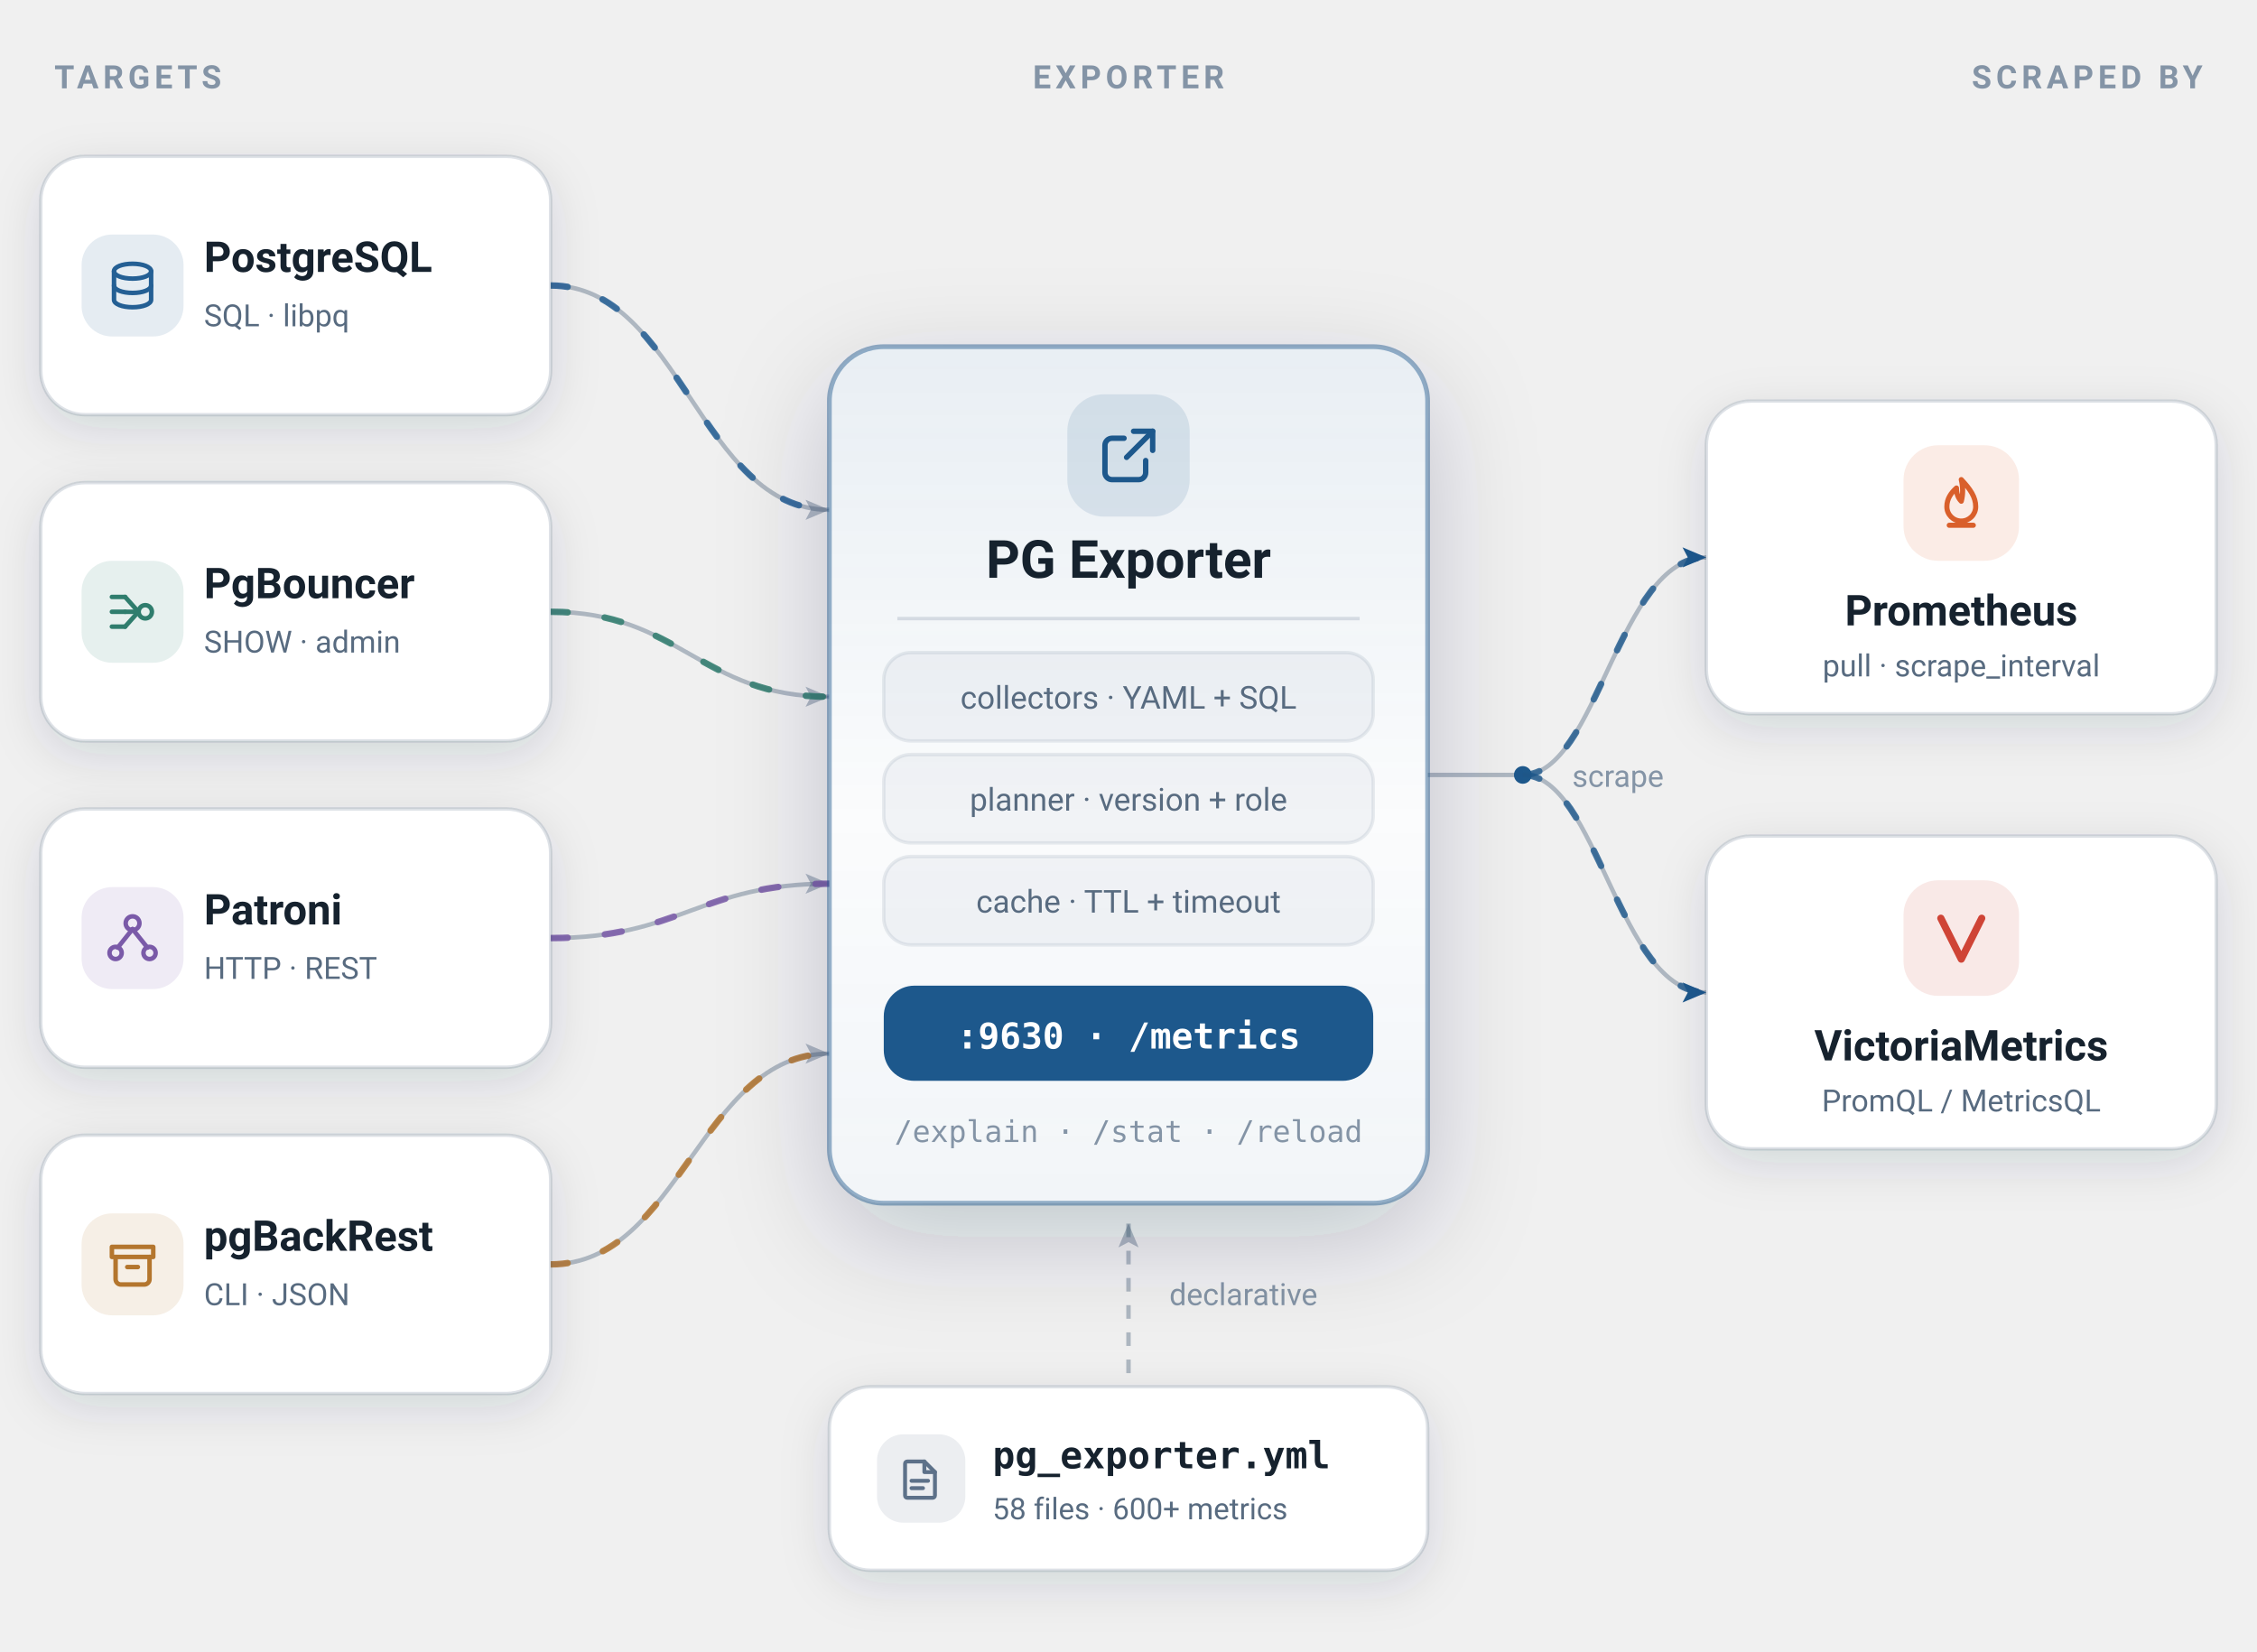
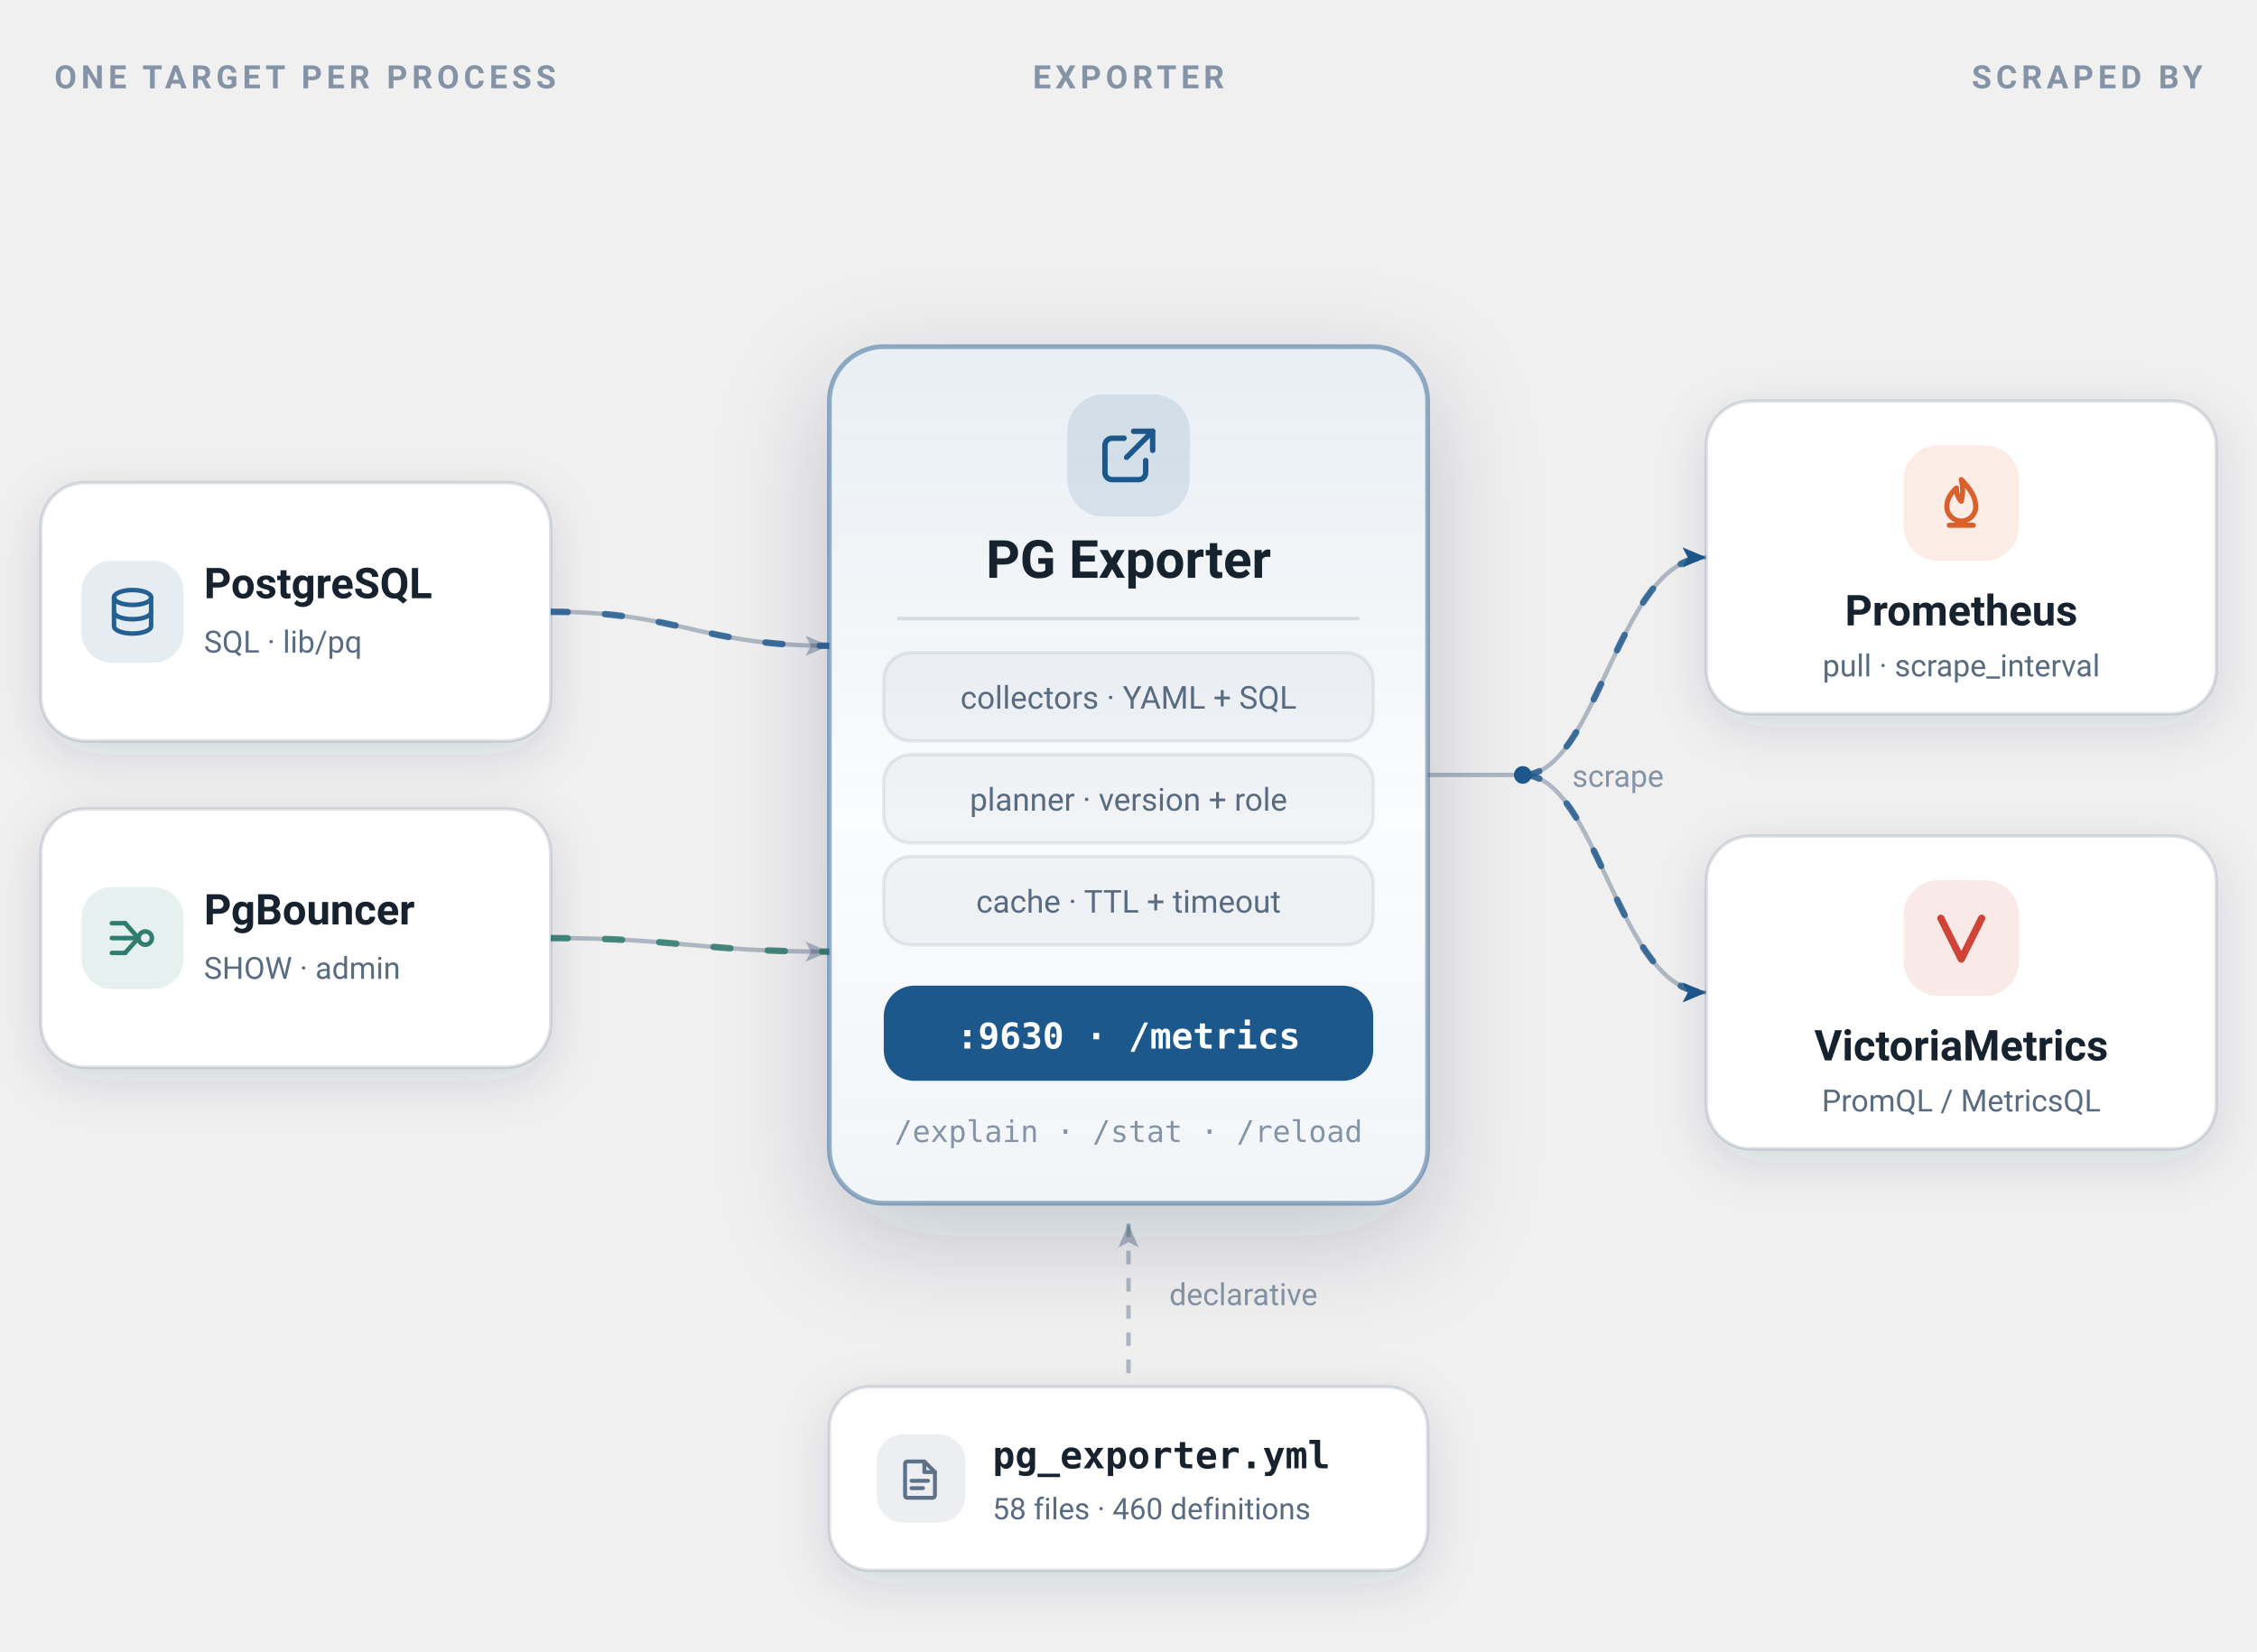
<svg xmlns="http://www.w3.org/2000/svg" viewBox="-12 -10 664 486" width="664" height="486" role="img" aria-labelledby="diagram-title">
  <defs>
    <filter id="card-shadow" x="-25%" y="-40%" width="150%" height="190%">
      <feDropShadow dx="0" dy="4" stdDeviation="7" flood-color="rgba(23,42,66,0.13)" />
    </filter>
    <filter id="core-shadow" x="-30%" y="-20%" width="160%" height="150%">
      <feDropShadow dx="0" dy="10" stdDeviation="16" flood-color="rgba(23,42,66,0.20)" />
    </filter>
    <marker id="arrow" viewBox="0 0 10 10" refX="9" refY="5" markerWidth="6" markerHeight="6" orient="auto-start-reverse">
      <path d="M0 1.2 9 5 0 8.8 2 5Z" fill="rgba(48,74,105,0.34)" />
    </marker>
    <marker id="arrow-out" viewBox="0 0 10 10" refX="9" refY="5" markerWidth="6" markerHeight="6" orient="auto-start-reverse">
      <path d="M0 1.2 9 5 0 8.8 2 5Z" fill="#1d588c" />
    </marker>
    <linearGradient id="core-face" x1="0" y1="0" x2="0" y2="1">
      <stop offset="0" stop-color="#1d588c" stop-opacity="0.10" />
      <stop offset="0.55" stop-color="#1d588c" stop-opacity="0.02" />
      <stop offset="1" stop-color="#1d588c" stop-opacity="0.06" />
    </linearGradient>
  </defs>
  <style>.flow{stroke-dasharray:5 11;animation:flow 2.6s linear infinite}.flow--out{animation-duration:2s}@keyframes flow{to{stroke-dashoffset:-32}}@media (prefers-reduced-motion:reduce){.flow{animation:none}}</style>
-   <text x="4" y="16" font-family="-apple-system,BlinkMacSystemFont,'Segoe UI',Roboto,'Helvetica Neue',Arial,'PingFang SC','Hiragino Sans GB','Microsoft YaHei','Noto Sans SC',sans-serif" font-size="9.5" font-weight="600" fill="#8494a6" letter-spacing="1.3">TARGETS</text>
+   <text x="4" y="16" font-family="-apple-system,BlinkMacSystemFont,'Segoe UI',Roboto,'Helvetica Neue',Arial,'PingFang SC','Hiragino Sans GB','Microsoft YaHei','Noto Sans SC',sans-serif" font-size="9.5" font-weight="600" fill="#8494a6" letter-spacing="1.3">ONE TARGET PER PROCESS</text>
  <text x="320" y="16" font-family="-apple-system,BlinkMacSystemFont,'Segoe UI',Roboto,'Helvetica Neue',Arial,'PingFang SC','Hiragino Sans GB','Microsoft YaHei','Noto Sans SC',sans-serif" font-size="9.5" font-weight="600" fill="#8494a6" text-anchor="middle" letter-spacing="1.3">EXPORTER</text>
  <text x="636" y="16" font-family="-apple-system,BlinkMacSystemFont,'Segoe UI',Roboto,'Helvetica Neue',Arial,'PingFang SC','Hiragino Sans GB','Microsoft YaHei','Noto Sans SC',sans-serif" font-size="9.5" font-weight="600" fill="#8494a6" text-anchor="end" letter-spacing="1.3">SCRAPED BY</text>
-   <path d="M150 74.0 C188 74.0 194 140 232 140" fill="none" stroke="rgba(48,74,105,0.34)" stroke-width="1.3" marker-end="url(#arrow)" />
-   <path class="flow" d="M150 74.0 C188 74.0 194 140 232 140" fill="none" stroke="#245f94" stroke-width="1.9" stroke-linecap="round" opacity="0.85" style="animation-delay:-0s" />
-   <path d="M150 170.0 C188 170.0 194 195 232 195" fill="none" stroke="rgba(48,74,105,0.34)" stroke-width="1.3" marker-end="url(#arrow)" />
-   <path class="flow" d="M150 170.0 C188 170.0 194 195 232 195" fill="none" stroke="#2f7d6d" stroke-width="1.9" stroke-linecap="round" opacity="0.85" style="animation-delay:-0.55s" />
-   <path d="M150 266.0 C188 266.0 194 250 232 250" fill="none" stroke="rgba(48,74,105,0.34)" stroke-width="1.3" marker-end="url(#arrow)" />
-   <path class="flow" d="M150 266.0 C188 266.0 194 250 232 250" fill="none" stroke="#7a5aa8" stroke-width="1.9" stroke-linecap="round" opacity="0.85" style="animation-delay:-1.1s" />
-   <path d="M150 362.0 C188 362.0 194 300 232 300" fill="none" stroke="rgba(48,74,105,0.34)" stroke-width="1.3" marker-end="url(#arrow)" />
-   <path class="flow" d="M150 362.0 C188 362.0 194 300 232 300" fill="none" stroke="#b4762e" stroke-width="1.9" stroke-linecap="round" opacity="0.85" style="animation-delay:-1.65s" />
+   <path d="M150 170.0 C188 170.0 194 180 232 180" fill="none" stroke="rgba(48,74,105,0.34)" stroke-width="1.3" marker-end="url(#arrow)" />
+   <path class="flow" d="M150 170.0 C188 170.0 194 180 232 180" fill="none" stroke="#245f94" stroke-width="1.9" stroke-linecap="round" opacity="0.85" style="animation-delay:-0s" />
+   <path d="M150 266.0 C188 266.0 194 270 232 270" fill="none" stroke="rgba(48,74,105,0.34)" stroke-width="1.3" marker-end="url(#arrow)" />
+   <path class="flow" d="M150 266.0 C188 266.0 194 270 232 270" fill="none" stroke="#2f7d6d" stroke-width="1.9" stroke-linecap="round" opacity="0.85" style="animation-delay:-0.55s" />
  <path d="M408 218.0 H436" fill="none" stroke="rgba(48,74,105,0.34)" stroke-width="1.3" />
  <circle cx="436" cy="218.0" r="2.6" fill="#1d588c" />
  <path d="M436 218.0 C458 218.0 464 154.0 490 154.0" fill="none" stroke="rgba(48,74,105,0.34)" stroke-width="1.3" marker-end="url(#arrow-out)" />
  <path class="flow flow--out" d="M436 218.0 C458 218.0 464 154.0 490 154.0" fill="none" stroke="#1d588c" stroke-width="1.9" stroke-linecap="round" opacity="0.8" style="animation-delay:-0s" />
  <path d="M436 218.0 C458 218.0 464 282.0 490 282.0" fill="none" stroke="rgba(48,74,105,0.34)" stroke-width="1.3" marker-end="url(#arrow-out)" />
  <path class="flow flow--out" d="M436 218.0 C458 218.0 464 282.0 490 282.0" fill="none" stroke="#1d588c" stroke-width="1.9" stroke-linecap="round" opacity="0.8" style="animation-delay:-0.4s" />
  <text x="464" y="221.5" font-family="-apple-system,BlinkMacSystemFont,'Segoe UI',Roboto,'Helvetica Neue',Arial,'PingFang SC','Hiragino Sans GB','Microsoft YaHei','Noto Sans SC',sans-serif" font-size="9" font-weight="400" fill="#8494a6" text-anchor="middle">scrape</text>
  <path d="M320.0 394 V350" fill="none" stroke="rgba(48,74,105,0.34)" stroke-width="1.3" stroke-dasharray="4 4" marker-end="url(#arrow)" />
  <text x="332" y="374" font-family="-apple-system,BlinkMacSystemFont,'Segoe UI',Roboto,'Helvetica Neue',Arial,'PingFang SC','Hiragino Sans GB','Microsoft YaHei','Noto Sans SC',sans-serif" font-size="9" font-weight="400" fill="#8494a6">declarative</text>
-   <rect x="0" y="36" width="150" height="76" rx="13" fill="#ffffff" stroke="rgba(48,74,105,0.16)" stroke-width="1" filter="url(#card-shadow)" />
-   <rect x="12" y="59" width="30" height="30" rx="9" fill="#245f94" fill-opacity="0.12" />
-   <g transform="translate(19.2 66.2) scale(0.78)" fill="none" stroke="#245f94" stroke-width="1.7" stroke-linecap="round" stroke-linejoin="round">
+   <rect x="0" y="132" width="150" height="76" rx="13" fill="#ffffff" stroke="rgba(48,74,105,0.16)" stroke-width="1" filter="url(#card-shadow)" />
+   <rect x="12" y="155" width="30" height="30" rx="9" fill="#245f94" fill-opacity="0.12" />
+   <g transform="translate(19.2 162.2) scale(0.78)" fill="none" stroke="#245f94" stroke-width="1.7" stroke-linecap="round" stroke-linejoin="round">
    <path d="M3 4.6C3 3 6.1 1.8 10 1.8s7 1.2 7 2.8-3.1 2.8-7 2.8-7-1.2-7-2.8Z" />
    <path d="M3 4.6v10.8c0 1.6 3.1 2.8 7 2.8s7-1.2 7-2.8V4.6" />
    <path d="M3 10c0 1.6 3.1 2.8 7 2.8s7-1.2 7-2.8" />
  </g>
-   <text x="48" y="70" font-family="-apple-system,BlinkMacSystemFont,'Segoe UI',Roboto,'Helvetica Neue',Arial,'PingFang SC','Hiragino Sans GB','Microsoft YaHei','Noto Sans SC',sans-serif" font-size="12.5" font-weight="600" fill="#16222e">PostgreSQL</text>
-   <text x="48" y="86" font-family="-apple-system,BlinkMacSystemFont,'Segoe UI',Roboto,'Helvetica Neue',Arial,'PingFang SC','Hiragino Sans GB','Microsoft YaHei','Noto Sans SC',sans-serif" font-size="9" font-weight="400" fill="#586b80">SQL · libpq</text>
-   <rect x="0" y="132" width="150" height="76" rx="13" fill="#ffffff" stroke="rgba(48,74,105,0.16)" stroke-width="1" filter="url(#card-shadow)" />
-   <rect x="12" y="155" width="30" height="30" rx="9" fill="#2f7d6d" fill-opacity="0.12" />
-   <g transform="translate(19.2 162.2) scale(0.78)" fill="none" stroke="#2f7d6d" stroke-width="1.7" stroke-linecap="round" stroke-linejoin="round">
+   <text x="48" y="166" font-family="-apple-system,BlinkMacSystemFont,'Segoe UI',Roboto,'Helvetica Neue',Arial,'PingFang SC','Hiragino Sans GB','Microsoft YaHei','Noto Sans SC',sans-serif" font-size="12.5" font-weight="600" fill="#16222e">PostgreSQL</text>
+   <text x="48" y="182" font-family="-apple-system,BlinkMacSystemFont,'Segoe UI',Roboto,'Helvetica Neue',Arial,'PingFang SC','Hiragino Sans GB','Microsoft YaHei','Noto Sans SC',sans-serif" font-size="9" font-weight="400" fill="#586b80">SQL · lib/pq</text>
+   <rect x="0" y="228" width="150" height="76" rx="13" fill="#ffffff" stroke="rgba(48,74,105,0.16)" stroke-width="1" filter="url(#card-shadow)" />
+   <rect x="12" y="251" width="30" height="30" rx="9" fill="#2f7d6d" fill-opacity="0.12" />
+   <g transform="translate(19.2 258.2) scale(0.78)" fill="none" stroke="#2f7d6d" stroke-width="1.7" stroke-linecap="round" stroke-linejoin="round">
    <path d="M2.2 4.4h5" />
    <path d="M2.2 10h5" />
    <path d="M2.2 15.6h5" />
    <path d="M7.2 4.4 12.2 10" />
    <path d="M7.2 10h5" />
    <path d="M7.2 15.6 12.2 10" />
    <circle cx="14.8" cy="10" r="2.5" />
  </g>
-   <text x="48" y="166" font-family="-apple-system,BlinkMacSystemFont,'Segoe UI',Roboto,'Helvetica Neue',Arial,'PingFang SC','Hiragino Sans GB','Microsoft YaHei','Noto Sans SC',sans-serif" font-size="12.5" font-weight="600" fill="#16222e">PgBouncer</text>
-   <text x="48" y="182" font-family="-apple-system,BlinkMacSystemFont,'Segoe UI',Roboto,'Helvetica Neue',Arial,'PingFang SC','Hiragino Sans GB','Microsoft YaHei','Noto Sans SC',sans-serif" font-size="9" font-weight="400" fill="#586b80">SHOW · admin</text>
-   <rect x="0" y="228" width="150" height="76" rx="13" fill="#ffffff" stroke="rgba(48,74,105,0.16)" stroke-width="1" filter="url(#card-shadow)" />
-   <rect x="12" y="251" width="30" height="30" rx="9" fill="#7a5aa8" fill-opacity="0.12" />
-   <g transform="translate(19.2 258.2) scale(0.78)" fill="none" stroke="#7a5aa8" stroke-width="1.7" stroke-linecap="round" stroke-linejoin="round">
-     <path d="M10 6.6 4.4 13.6" />
-     <path d="M10 6.6l5.6 7" />
-     <circle cx="10" cy="4.4" r="2.6" />
-     <circle cx="3.6" cy="15.6" r="2.3" />
-     <circle cx="16.4" cy="15.6" r="2.3" />
-   </g>
-   <text x="48" y="262" font-family="-apple-system,BlinkMacSystemFont,'Segoe UI',Roboto,'Helvetica Neue',Arial,'PingFang SC','Hiragino Sans GB','Microsoft YaHei','Noto Sans SC',sans-serif" font-size="12.5" font-weight="600" fill="#16222e">Patroni</text>
-   <text x="48" y="278" font-family="-apple-system,BlinkMacSystemFont,'Segoe UI',Roboto,'Helvetica Neue',Arial,'PingFang SC','Hiragino Sans GB','Microsoft YaHei','Noto Sans SC',sans-serif" font-size="9" font-weight="400" fill="#586b80">HTTP · REST</text>
-   <rect x="0" y="324" width="150" height="76" rx="13" fill="#ffffff" stroke="rgba(48,74,105,0.16)" stroke-width="1" filter="url(#card-shadow)" />
-   <rect x="12" y="347" width="30" height="30" rx="9" fill="#b4762e" fill-opacity="0.12" />
-   <g transform="translate(19.2 354.2) scale(0.78)" fill="none" stroke="#b4762e" stroke-width="1.7" stroke-linecap="round" stroke-linejoin="round">
-     <path d="M2.2 3.4h15.6v3.8H2.2z" />
-     <path d="M3.6 7.2v8.4c0 1.1.9 2 2 2h8.8c1.1 0 2-.9 2-2V7.2" />
-     <path d="M8 11h4" />
-   </g>
-   <text x="48" y="358" font-family="-apple-system,BlinkMacSystemFont,'Segoe UI',Roboto,'Helvetica Neue',Arial,'PingFang SC','Hiragino Sans GB','Microsoft YaHei','Noto Sans SC',sans-serif" font-size="12.5" font-weight="600" fill="#16222e">pgBackRest</text>
-   <text x="48" y="374" font-family="-apple-system,BlinkMacSystemFont,'Segoe UI',Roboto,'Helvetica Neue',Arial,'PingFang SC','Hiragino Sans GB','Microsoft YaHei','Noto Sans SC',sans-serif" font-size="9" font-weight="400" fill="#586b80">CLI · JSON</text>
+   <text x="48" y="262" font-family="-apple-system,BlinkMacSystemFont,'Segoe UI',Roboto,'Helvetica Neue',Arial,'PingFang SC','Hiragino Sans GB','Microsoft YaHei','Noto Sans SC',sans-serif" font-size="12.5" font-weight="600" fill="#16222e">PgBouncer</text>
+   <text x="48" y="278" font-family="-apple-system,BlinkMacSystemFont,'Segoe UI',Roboto,'Helvetica Neue',Arial,'PingFang SC','Hiragino Sans GB','Microsoft YaHei','Noto Sans SC',sans-serif" font-size="9" font-weight="400" fill="#586b80">SHOW · admin</text>
  <rect x="232" y="92" width="176" height="252" rx="16" fill="#ffffff" filter="url(#core-shadow)" />
  <rect x="232" y="92" width="176" height="252" rx="16" fill="url(#core-face)" stroke="#1d588c" stroke-opacity="0.45" stroke-width="1.4" />
  <rect x="302" y="106" width="36" height="36" rx="10.8" fill="#1d588c" fill-opacity="0.12" />
  <g transform="translate(310.64 114.64) scale(0.936)" fill="none" stroke="#1d588c" stroke-width="1.7" stroke-linecap="round" stroke-linejoin="round">
    <path d="M15.4 11.6v3.8c0 1.2-1 2.2-2.2 2.2H4.8c-1.2 0-2.2-1-2.2-2.2V6.8c0-1.2 1-2.2 2.2-2.2h3.8" />
    <path d="M11.6 2.4h6v6" />
    <path d="M9.4 10.6 17.6 2.4" />
  </g>
  <text x="320" y="160" font-family="-apple-system,BlinkMacSystemFont,'Segoe UI',Roboto,'Helvetica Neue',Arial,'PingFang SC','Hiragino Sans GB','Microsoft YaHei','Noto Sans SC',sans-serif" font-size="15.5" font-weight="700" fill="#16222e" text-anchor="middle">PG Exporter</text>
  <path d="M252 172 H388" stroke="rgba(48,74,105,0.16)" stroke-width="1" />
  <rect x="248" y="182" width="144" height="26" rx="8" fill="rgba(48,74,105,0.05)" stroke="rgba(48,74,105,0.10)" stroke-width="1" />
  <text x="320" y="198.5" font-family="-apple-system,BlinkMacSystemFont,'Segoe UI',Roboto,'Helvetica Neue',Arial,'PingFang SC','Hiragino Sans GB','Microsoft YaHei','Noto Sans SC',sans-serif" font-size="9.3" font-weight="400" fill="#586b80" text-anchor="middle">collectors · YAML + SQL</text>
  <rect x="248" y="212" width="144" height="26" rx="8" fill="rgba(48,74,105,0.05)" stroke="rgba(48,74,105,0.10)" stroke-width="1" />
  <text x="320" y="228.5" font-family="-apple-system,BlinkMacSystemFont,'Segoe UI',Roboto,'Helvetica Neue',Arial,'PingFang SC','Hiragino Sans GB','Microsoft YaHei','Noto Sans SC',sans-serif" font-size="9.3" font-weight="400" fill="#586b80" text-anchor="middle">planner · version + role</text>
  <rect x="248" y="242" width="144" height="26" rx="8" fill="rgba(48,74,105,0.05)" stroke="rgba(48,74,105,0.10)" stroke-width="1" />
  <text x="320" y="258.5" font-family="-apple-system,BlinkMacSystemFont,'Segoe UI',Roboto,'Helvetica Neue',Arial,'PingFang SC','Hiragino Sans GB','Microsoft YaHei','Noto Sans SC',sans-serif" font-size="9.3" font-weight="400" fill="#586b80" text-anchor="middle">cache · TTL + timeout</text>
  <rect x="248" y="280" width="144" height="28" rx="9" fill="#1d588c" />
  <text x="320" y="298.5" font-family="'SFMono-Regular','Cascadia Code','Roboto Mono',Menlo,Consolas,monospace" font-size="10.5" font-weight="700" fill="#ffffff" text-anchor="middle">:9630 · /metrics</text>
  <text x="320" y="326" font-family="'SFMono-Regular','Cascadia Code','Roboto Mono',Menlo,Consolas,monospace" font-size="8.8" font-weight="400" fill="#8494a6" text-anchor="middle">/explain · /stat · /reload</text>
  <rect x="490" y="108" width="150" height="92" rx="13" fill="#ffffff" stroke="rgba(48,74,105,0.16)" stroke-width="1" filter="url(#card-shadow)" />
  <rect x="548" y="121" width="34" height="34" rx="10.2" fill="#d95f2b" fill-opacity="0.12" />
  <g transform="translate(556.16 129.16) scale(0.884)" fill="none" stroke="#d95f2b" stroke-width="1.7" stroke-linecap="round" stroke-linejoin="round">
    <path d="M10 2.2c3 3.2 4.8 5.8 4.8 9a4.8 4.8 0 0 1-9.6 0c0-2.6 1.4-4.6 3.2-6.2 0 2 .6 3.4 1.6 4.4.6-2.2.6-4.8 0-7.2Z" />
    <path d="M6 17.4h8" />
  </g>
  <text x="565" y="174" font-family="-apple-system,BlinkMacSystemFont,'Segoe UI',Roboto,'Helvetica Neue',Arial,'PingFang SC','Hiragino Sans GB','Microsoft YaHei','Noto Sans SC',sans-serif" font-size="12.5" font-weight="600" fill="#16222e" text-anchor="middle">Prometheus</text>
  <text x="565" y="189" font-family="-apple-system,BlinkMacSystemFont,'Segoe UI',Roboto,'Helvetica Neue',Arial,'PingFang SC','Hiragino Sans GB','Microsoft YaHei','Noto Sans SC',sans-serif" font-size="9" font-weight="400" fill="#586b80" text-anchor="middle">pull · scrape_interval</text>
  <rect x="490" y="236" width="150" height="92" rx="13" fill="#ffffff" stroke="rgba(48,74,105,0.16)" stroke-width="1" filter="url(#card-shadow)" />
  <rect x="548" y="249" width="34" height="34" rx="10.2" fill="#cf4436" fill-opacity="0.12" />
  <g transform="translate(556.16 257.16) scale(0.884)" fill="none" stroke="#cf4436" stroke-width="1.7" stroke-linecap="round" stroke-linejoin="round">
    <path d="M3.2 3.4 10 17 16.8 3.4" stroke-width="2.4" />
  </g>
  <text x="565" y="302" font-family="-apple-system,BlinkMacSystemFont,'Segoe UI',Roboto,'Helvetica Neue',Arial,'PingFang SC','Hiragino Sans GB','Microsoft YaHei','Noto Sans SC',sans-serif" font-size="12.5" font-weight="600" fill="#16222e" text-anchor="middle">VictoriaMetrics</text>
  <text x="565" y="317" font-family="-apple-system,BlinkMacSystemFont,'Segoe UI',Roboto,'Helvetica Neue',Arial,'PingFang SC','Hiragino Sans GB','Microsoft YaHei','Noto Sans SC',sans-serif" font-size="9" font-weight="400" fill="#586b80" text-anchor="middle">PromQL / MetricsQL</text>
  <rect x="232" y="398" width="176" height="54" rx="12" fill="#ffffff" stroke="rgba(48,74,105,0.16)" stroke-width="1" filter="url(#card-shadow)" />
  <rect x="246" y="412" width="26" height="26" rx="7.8" fill="#5d7189" fill-opacity="0.12" />
  <g transform="translate(252.24 418.24) scale(0.676)" fill="none" stroke="#5d7189" stroke-width="1.7" stroke-linecap="round" stroke-linejoin="round">
    <path d="M4 2.6h7.4l4.6 4.6v10.2c0 .6-.5 1-1 1H4c-.6 0-1-.4-1-1V3.6c0-.6.4-1 1-1Z" />
    <path d="M11.4 2.6v4.6H16" />
    <path d="M5.8 11h7.2" />
    <path d="M5.8 14.2h5" />
  </g>
  <text x="280" y="422" font-family="'SFMono-Regular','Cascadia Code','Roboto Mono',Menlo,Consolas,monospace" font-size="11" font-weight="600" fill="#16222e">pg_exporter.yml</text>
-   <text x="280" y="437" font-family="-apple-system,BlinkMacSystemFont,'Segoe UI',Roboto,'Helvetica Neue',Arial,'PingFang SC','Hiragino Sans GB','Microsoft YaHei','Noto Sans SC',sans-serif" font-size="8.8" font-weight="400" fill="#586b80">58 files · 600+ metrics</text>
+   <text x="280" y="437" font-family="-apple-system,BlinkMacSystemFont,'Segoe UI',Roboto,'Helvetica Neue',Arial,'PingFang SC','Hiragino Sans GB','Microsoft YaHei','Noto Sans SC',sans-serif" font-size="8.8" font-weight="400" fill="#586b80">58 files · 460 definitions</text>
</svg>
